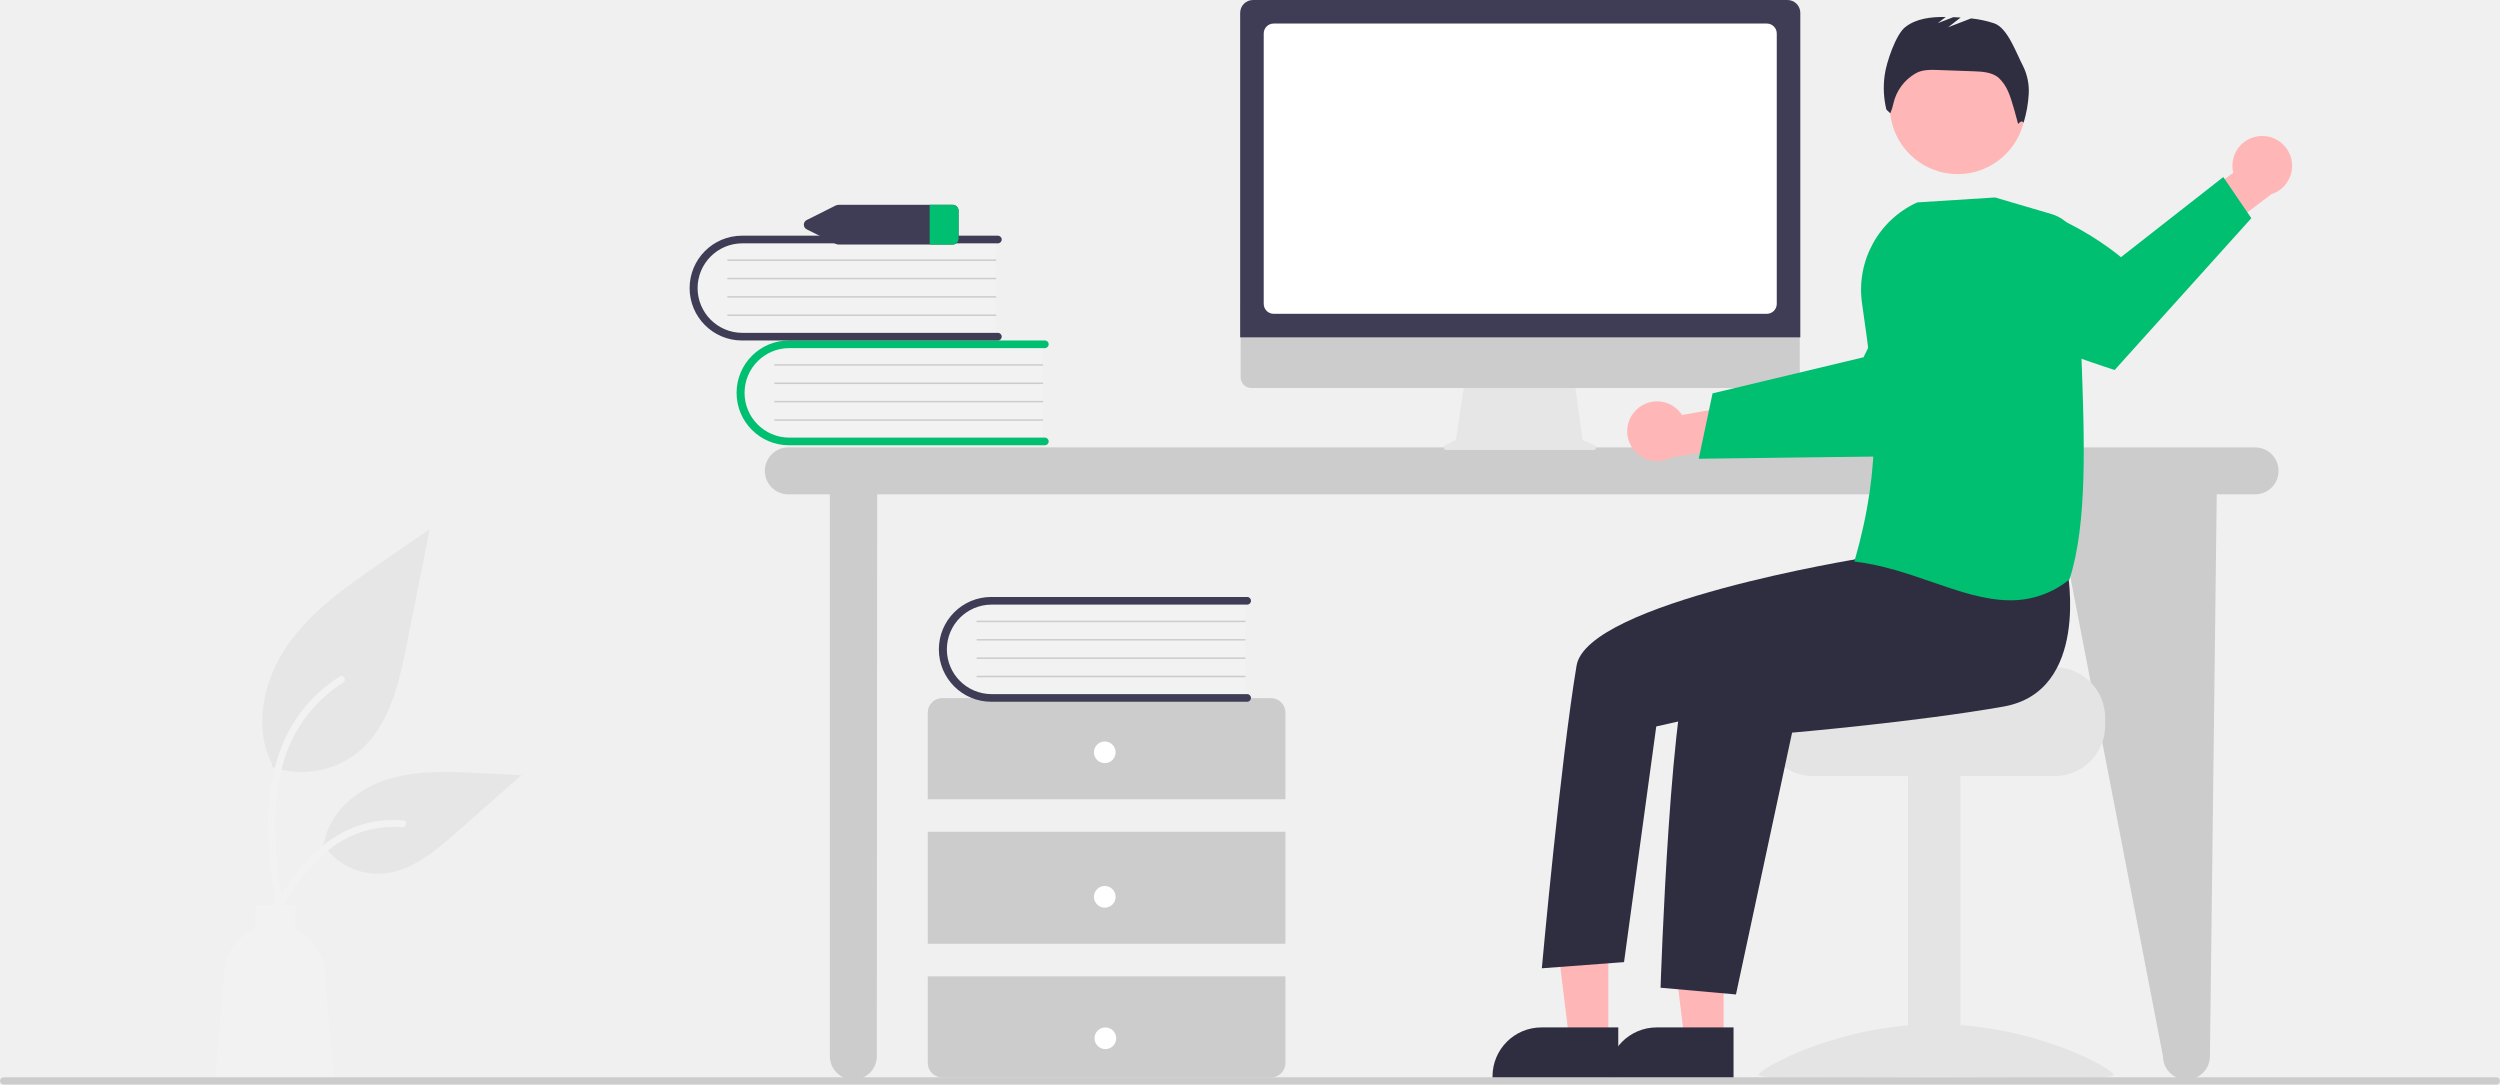
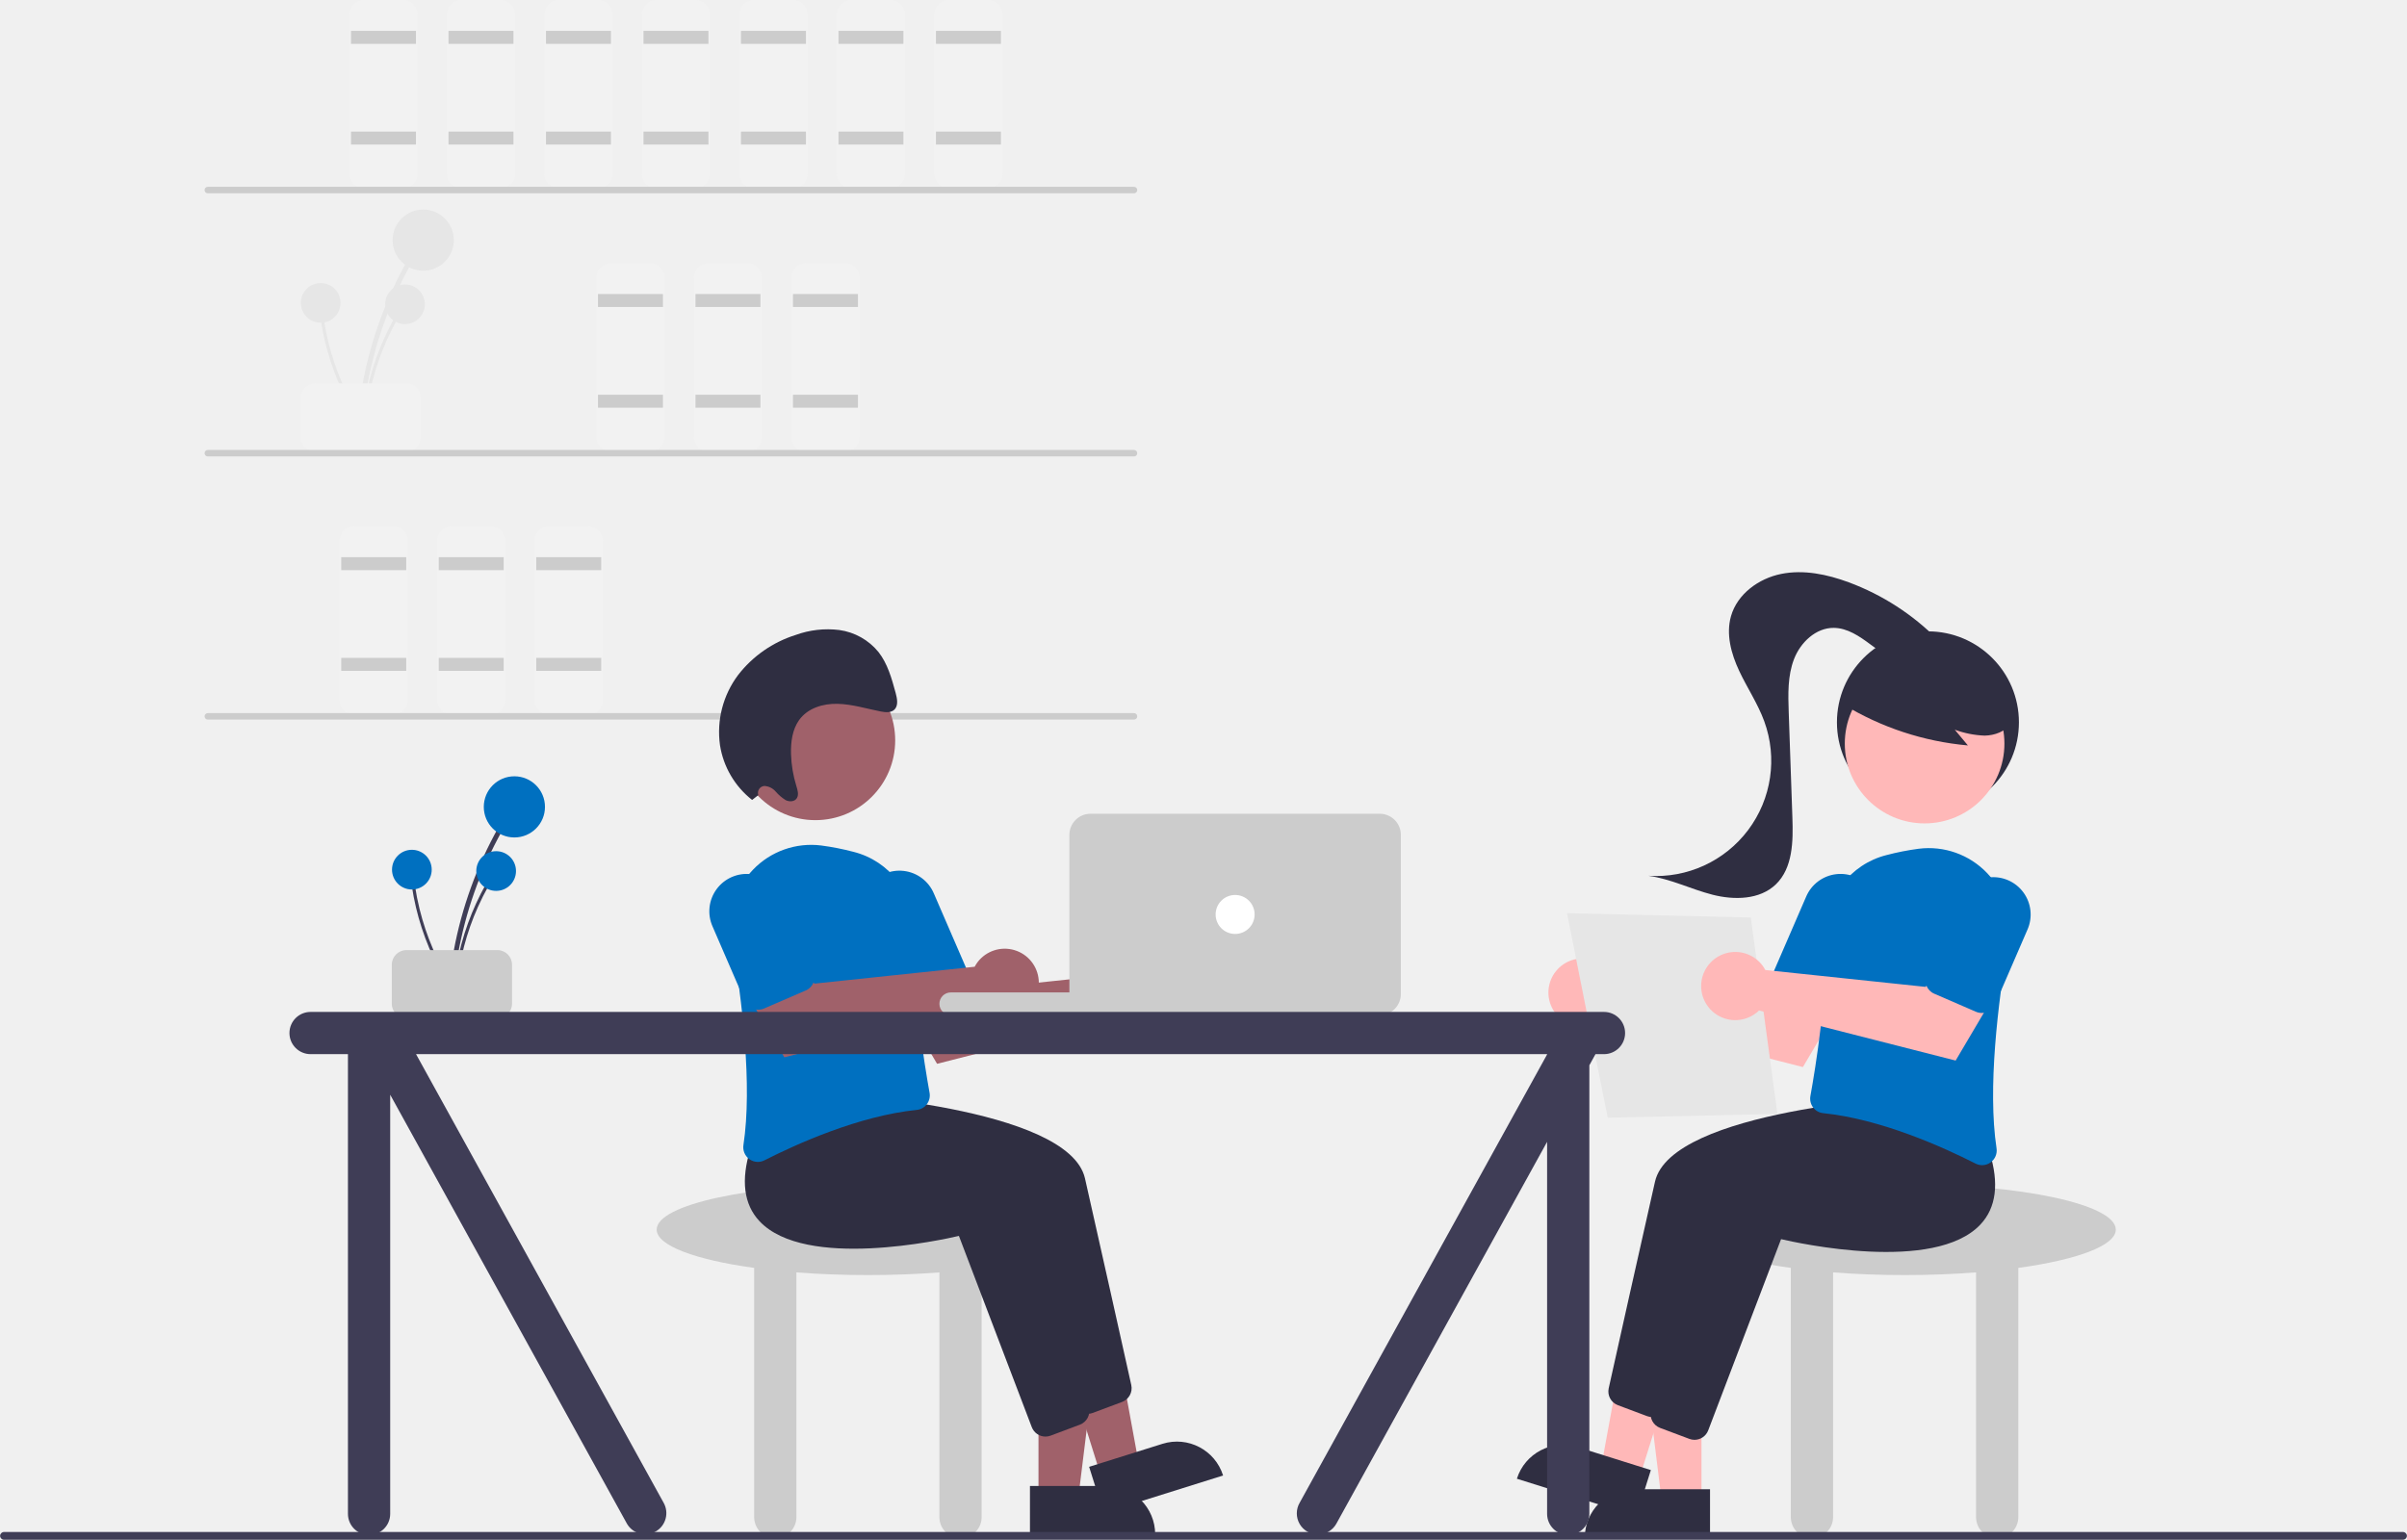
- <svg xmlns="http://www.w3.org/2000/svg" id="b19d21a7-7bc0-44bd-ab2a-ad7473c6bec7" data-name="Layer 1" width="979.327" height="424.837" viewBox="0 0 979.327 424.837">
-   <path d="M993.718,412.839H419.142a9.199,9.199,0,0,0,0,18.398H435.417V651.303a9.199,9.199,0,0,0,18.398,0l.14-220.065h461.156l42.52,220.065a9.199,9.199,0,1,0,18.398,0l2.676-220.065h15.014a9.199,9.199,0,0,0,0-18.398Z" transform="translate(-110.3366 -237.5817)" fill="#ccc" />
-   <path d="M518.737,371.85v38.955H421.141a19.489,19.489,0,1,1-1.355-38.955q.677-.024,1.355,0Z" transform="translate(-110.3366 -237.5817)" fill="#f2f2f2" />
-   <path d="M521.134,410.506a1.499,1.499,0,0,1-1.498,1.498H419.403a20.526,20.526,0,0,1,0-41.052H519.636a1.498,1.498,0,1,1,0,2.997H419.403a17.53,17.53,0,0,0,0,35.059H519.636A1.499,1.499,0,0,1,521.134,410.506Z" transform="translate(-110.3366 -237.5817)" fill="#01bf71" />
-   <path d="M518.737,380.84H413.859a.3.3,0,0,1-.006-.599H518.737a.3.3,0,0,1,0,.599Z" transform="translate(-110.3366 -237.5817)" fill="#ccc" />
-   <path d="M518.737,388.032H413.859a.3.3,0,0,1-.006-.599H518.737a.3.3,0,0,1,0,.599Z" transform="translate(-110.3366 -237.5817)" fill="#ccc" />
-   <path d="M518.737,395.223H413.859a.3.3,0,0,1-.006-.599H518.737a.3.3,0,0,1,0,.599Z" transform="translate(-110.3366 -237.5817)" fill="#ccc" />
-   <path d="M518.737,402.415H413.859a.3.3,0,0,1-.006-.599H518.737a.3.3,0,0,1,0,.599Z" transform="translate(-110.3366 -237.5817)" fill="#ccc" />
-   <path d="M500.339,330.809v38.955H402.743a19.489,19.489,0,0,1-1.355-38.955q.677-.024,1.355,0Z" transform="translate(-110.3366 -237.5817)" fill="#f2f2f2" />
-   <path d="M502.737,369.464a1.499,1.499,0,0,1-1.498,1.498H401.005a20.526,20.526,0,0,1,0-41.052H501.239a1.498,1.498,0,1,1,0,2.997H401.005a17.53,17.53,0,0,0,0,35.059H501.239A1.499,1.499,0,0,1,502.737,369.464Z" transform="translate(-110.3366 -237.5817)" fill="#3f3d56" />
-   <path d="M500.339,339.799H395.461a.3.3,0,0,1-.006-.599H500.339a.3.3,0,0,1,0,.599Z" transform="translate(-110.3366 -237.5817)" fill="#ccc" />
-   <path d="M500.339,346.991H395.461a.3.3,0,0,1-.006-.599H500.339a.3.3,0,0,1,0,.599Z" transform="translate(-110.3366 -237.5817)" fill="#ccc" />
-   <path d="M500.339,354.182H395.461a.3.3,0,0,1-.006-.599H500.339a.3.3,0,0,1,0,.599Z" transform="translate(-110.3366 -237.5817)" fill="#ccc" />
-   <path d="M500.339,361.374H395.461a.3.3,0,0,1-.006-.599H500.339a.3.3,0,0,1,0,.599Z" transform="translate(-110.3366 -237.5817)" fill="#ccc" />
-   <path d="M613.874,550.683V516.718a5.661,5.661,0,0,0-5.661-5.661H479.428a5.661,5.661,0,0,0-5.661,5.661v33.965Z" transform="translate(-110.3366 -237.5817)" fill="#ccc" />
-   <rect x="363.431" y="325.839" width="140.106" height="43.872" fill="#ccc" />
-   <path d="M473.768,620.029V653.994a5.661,5.661,0,0,0,5.661,5.661H608.213a5.661,5.661,0,0,0,5.661-5.661V620.029Z" transform="translate(-110.3366 -237.5817)" fill="#ccc" />
-   <circle cx="432.776" cy="294.704" r="4.246" fill="#fff" />
-   <circle cx="432.776" cy="351.312" r="4.246" fill="#fff" />
-   <circle cx="433.004" cy="406.722" r="4.246" fill="#fff" />
-   <path d="M597.989,472.331v38.955H500.393a19.489,19.489,0,0,1-1.356-38.955q.678-.024,1.356,0Z" transform="translate(-110.3366 -237.5817)" fill="#f2f2f2" />
-   <path d="M600.386,510.986a1.499,1.499,0,0,1-1.498,1.498H498.655a20.526,20.526,0,0,1-.025-41.052H598.888a1.498,1.498,0,1,1,0,2.997H498.655a17.53,17.53,0,0,0,0,35.059H598.888A1.499,1.499,0,0,1,600.386,510.986Z" transform="translate(-110.3366 -237.5817)" fill="#3f3d56" />
-   <path d="M597.989,481.32H493.111a.3.3,0,0,1-.006-.599H597.989a.3.3,0,0,1,0,.599Z" transform="translate(-110.3366 -237.5817)" fill="#ccc" />
-   <path d="M597.989,488.512H493.111a.3.3,0,0,1-.006-.599H597.989a.3.3,0,0,1,0,.599Z" transform="translate(-110.3366 -237.5817)" fill="#ccc" />
-   <path d="M597.989,495.703H493.111a.3.3,0,0,1-.006-.599H597.989a.3.3,0,0,1,0,.599Z" transform="translate(-110.3366 -237.5817)" fill="#ccc" />
-   <path d="M597.989,502.895H493.111a.3.3,0,0,1-.006-.599H597.989a.3.3,0,0,1,0,.599Z" transform="translate(-110.3366 -237.5817)" fill="#ccc" />
-   <path d="M483.367,317.814H438.902a2.747,2.747,0,0,0-1.217.283l-11.223,5.618a2.045,2.045,0,0,0,0,3.764l11.223,5.618a2.747,2.747,0,0,0,1.217.283h44.466a2.334,2.334,0,0,0,2.463-2.165v-11.237A2.334,2.334,0,0,0,483.367,317.814Z" transform="translate(-110.3366 -237.5817)" fill="#3f3d56" />
-   <path d="M485.83,319.979v11.237a2.334,2.334,0,0,1-2.463,2.165h-8.859V317.814h8.859A2.334,2.334,0,0,1,485.83,319.979Z" transform="translate(-110.3366 -237.5817)" fill="#01bf71" />
-   <path d="M216.781,537.993a35.34,35.34,0,0,0,34.126-6.011c11.953-10.032,15.7-26.56,18.749-41.864q4.509-22.633,9.019-45.266l-18.882,13.002c-13.579,9.35-27.464,18.999-36.866,32.542S209.421,522.426,216.975,537.08" transform="translate(-110.3366 -237.5817)" fill="#e6e6e6" />
-   <path d="M218.395,592.797c-1.911-13.921-3.876-28.02-2.536-42.09,1.191-12.496,5.003-24.7,12.764-34.707a57.736,57.736,0,0,1,14.813-13.423c1.481-.935,2.845,1.413,1.37,2.343a54.888,54.888,0,0,0-21.711,26.196c-4.727,12.023-5.486,25.128-4.671,37.9.493,7.723,1.537,15.396,2.589,23.059a1.406,1.406,0,0,1-.948,1.669,1.365,1.365,0,0,1-1.669-.948Z" transform="translate(-110.3366 -237.5817)" fill="#f2f2f2" />
-   <path d="M236.802,568.164a26.014,26.014,0,0,0,22.666,11.699c11.474-.545,21.04-8.553,29.651-16.156l25.47-22.488-16.857-.807c-12.122-.58-24.557-1.121-36.104,2.617s-22.195,12.735-24.306,24.686" transform="translate(-110.3366 -237.5817)" fill="#e6e6e6" />
-   <path d="M212.994,600.8c9.199-16.276,19.868-34.365,38.933-40.147A43.445,43.445,0,0,1,268.302,558.962c1.739.15,1.304,2.83-.431,2.68a40.361,40.361,0,0,0-26.133,6.914c-7.369,5.016-13.106,11.988-17.962,19.383-2.974,4.529-5.639,9.251-8.303,13.966-.852,1.507-3.341.419-2.479-1.105Z" transform="translate(-110.3366 -237.5817)" fill="#f2f2f2" />
-   <path d="M198.255,617.932a19.698,19.698,0,0,1,12.071-16.498v-9.41h15.782v9.706a19.688,19.688,0,0,1,11.414,16.202l3.711,43.138H194.544Z" transform="translate(-110.3366 -237.5817)" fill="#f2f2f2" />
-   <path d="M734.973,411.955l-4.695-1.977-3.221-23.536h-42.889l-3.491,23.439-4.2,2.1a.997.997,0,0,0,.446,1.89h57.663A.997.997,0,0,0,734.973,411.955Z" transform="translate(-110.3366 -237.5817)" fill="#e6e6e6" />
-   <path d="M811.19,389.574H600.507a4.174,4.174,0,0,1-4.165-4.174V355.691H815.354V385.4A4.174,4.174,0,0,1,811.19,389.574Z" transform="translate(-110.3366 -237.5817)" fill="#ccc" />
-   <path d="M815.575,369.732H596.15V242.613a5.037,5.037,0,0,1,5.032-5.032h209.361a5.038,5.038,0,0,1,5.032,5.032Z" transform="translate(-110.3366 -237.5817)" fill="#3f3d56" />
-   <path d="M802.469,360.506h-193.214a3.883,3.883,0,0,1-3.879-3.879V250.687a3.884,3.884,0,0,1,3.879-3.879h193.214a3.884,3.884,0,0,1,3.879,3.879V356.627A3.883,3.883,0,0,1,802.469,360.506Z" transform="translate(-110.3366 -237.5817)" fill="#fff" />
-   <path d="M751.58,397.887a11.616,11.616,0,0,1,17.666,2.272l26.134-4.646,6.697,15.193-36.999,6.043a11.679,11.679,0,0,1-13.499-18.862Z" transform="translate(-110.3366 -237.5817)" fill="#ffb6b6" />
-   <path d="M775.776,417.286l27.246-.34,3.449-.047,55.433-.698s15.053-14.361,28.161-29.146l-1.837-13.288A54.292,54.292,0,0,0,870.023,340.152C851.25,352.696,840.363,377.526,840.363,377.526l-34.37,8.221-3.438.822-21.356,5.103Z" transform="translate(-110.3366 -237.5817)" fill="#01bf71" />
-   <path d="M915.25,498.962H864.392c0,2.179-55.594,3.948-55.594,3.948a20.309,20.309,0,0,0-3.332,3.158,19.597,19.597,0,0,0-4.58,12.633v3.158a19.746,19.746,0,0,0,19.739,19.739h94.625a19.756,19.756,0,0,0,19.739-19.739v-3.158A19.766,19.766,0,0,0,915.25,498.962Z" transform="translate(-110.3366 -237.5817)" fill="#e4e4e4" />
-   <rect x="747.402" y="303.231" width="20.528" height="118.49" fill="#e4e4e4" />
-   <path d="M799.312,658.581c0,2.218,31.107.858,69.48.858s69.48,1.36,69.48-.858-31.107-19.807-69.48-19.807S799.312,656.363,799.312,658.581Z" transform="translate(-110.3366 -237.5817)" fill="#e4e4e4" />
-   <polygon points="675.186 407.461 659.908 407.46 652.64 348.531 675.188 348.532 675.186 407.461" fill="#ffb6b6" />
-   <path d="M789.419,659.852l-49.262-.002v-.623a19.175,19.175,0,0,1,19.174-19.174h.001l30.088.001Z" transform="translate(-110.3366 -237.5817)" fill="#2f2e41" />
-   <polygon points="630.031 407.461 614.753 407.46 607.485 348.531 630.033 348.532 630.031 407.461" fill="#ffb6b6" />
-   <path d="M744.264,659.852l-49.262-.002v-.623a19.175,19.175,0,0,1,19.174-19.174h.001l30.088.001Z" transform="translate(-110.3366 -237.5817)" fill="#2f2e41" />
-   <circle cx="766.887" cy="41.636" r="26.564" fill="#ffb6b6" />
-   <path d="M920.217,461.224s8.913,47.131-25,53.132-82.866,10.22-82.866,10.22L790.367,627.143l-29.534-2.637s3.928-123.467,13.588-133.127,70.712-38.583,70.712-38.583Z" transform="translate(-110.3366 -237.5817)" fill="#2f2e41" />
-   <path d="M853.983,441.471,839.151,456.351s-107.094,17.25-111.226,41.985c-6.237,37.344-13.605,118.552-13.605,118.552l32.199-2.415,12.626-92.311,51.518-11.719L869.277,478.5Z" transform="translate(-110.3366 -237.5817)" fill="#2f2e41" />
-   <path d="M902.785,263.361c-2.622-4.948-5.954-14.808-11.247-16.637a42.077,42.077,0,0,0-9.058-1.93l-8.996,3.46,4.896-3.808q-1.43-.085-2.858-.139l-6.07,2.335,3.105-2.415c-5.659-.058-11.5.53-15.885,3.975-3.738,2.937-7.442,14.062-8.041,18.778a35.917,35.917,0,0,0,.66,13.531l1.537,1.462a18.859,18.859,0,0,0,1.206-3.839,18.181,18.181,0,0,1,8.703-11.806l.084-.047c2.578-1.451,5.707-1.384,8.663-1.278l14.042.505c3.378.122,7.016.335,9.65,2.454a15.888,15.888,0,0,1,3.858,5.589c1.309,2.641,3.866,12.604,3.866,12.604s1.447-1.881,2.14-.481a48.398,48.398,0,0,0,2.014-11.233A22.009,22.009,0,0,0,902.785,263.361Z" transform="translate(-110.3366 -237.5817)" fill="#2f2e41" />
-   <path d="M995.694,290.883A11.616,11.616,0,0,0,985.181,305.261l-21.361,15.757,6.41,15.317,29.854-22.676a11.679,11.679,0,0,0-4.389-22.776Z" transform="translate(-110.3366 -237.5817)" fill="#ffb6b6" />
-   <path d="M992.256,323.052l-53.551,59.474s-25.609-8.198-45.415-17.086l-8.898-27.328a54.343,54.343,0,0,1-2.601-19.664c27.456-7.306,59.391,19.879,59.391,19.879l40.085-31.399Z" transform="translate(-110.3366 -237.5817)" fill="#01bf71" />
-   <path d="M867.301,465.617c-9.554-3.3-19.433-6.713-30.089-7.994l-.458-.055.126-.443c11.031-38.731,8.278-63.507,2.872-100.723a37.591,37.591,0,0,1,21.548-39.501l.065-.03,30.434-1.934.069-.004,22.134,6.51a15.183,15.183,0,0,1,10.867,14.831c-.24,12.239.269,25.904.807,40.371,1.208,32.456,2.457,66.016-4.63,87.792l-.037.114-.095.074a36.099,36.099,0,0,1-23.081,8.108C887.901,472.732,877.762,469.23,867.301,465.617Z" transform="translate(-110.3366 -237.5817)" fill="#01bf71" />
-   <path d="M1088.248,662.418H111.752a1.415,1.415,0,1,1,0-2.83h976.496a1.415,1.415,0,1,1,0,2.83Z" transform="translate(-110.3366 -237.5817)" fill="#ccc" />
+ <svg xmlns="http://www.w3.org/2000/svg" id="b959f442-9ede-455f-a827-2b42a560702a" data-name="Layer 1" width="740.675" height="473.949" viewBox="0 0 740.675 473.949">
+   <path d="M341.173,342.449a122.042,122.042,0,0,1,10.101-38.517q2.28-5.092,5.018-9.961a.744.744,0,0,0-1.284-.75,123.728,123.728,0,0,0-13.768,37.982q-1.034,5.584-1.554,11.246c-.088.952,1.399.946,1.486,0Z" transform="translate(-229.6623 -213.0257)" fill="#e6e6e6" />
+   <circle cx="130.23" cy="73.914" r="9.414" fill="#e6e6e6" />
+   <path d="M342.136,342.699a79.174,79.174,0,0,1,6.553-24.988q1.479-3.304,3.255-6.462a.483.483,0,0,0-.833-.487,80.268,80.268,0,0,0-8.932,24.641q-.671,3.622-1.008,7.296c-.057.618.908.614.964,0Z" transform="translate(-229.6623 -213.0257)" fill="#e6e6e6" />
+   <circle cx="124.618" cy="93.662" r="6.108" fill="#e6e6e6" />
+   <path d="M340.919,342.122a79.174,79.174,0,0,1-10.202-23.733q-.866-3.515-1.408-7.097a.483.483,0,0,0-.956.128,80.269,80.269,0,0,0,8.113,24.922q1.699,3.269,3.693,6.373c.335.522,1.093-.074.76-.593Z" transform="translate(-229.6623 -213.0257)" fill="#e6e6e6" />
+   <circle cx="98.683" cy="93.233" r="6.108" fill="#e6e6e6" />
+   <path d="M322.169,347.526v-12a4.505,4.505,0,0,1,4.5-4.5h28a4.505,4.505,0,0,1,4.5,4.5v12a4.505,4.505,0,0,1-4.5,4.5h-28A4.505,4.505,0,0,1,322.169,347.526Z" transform="translate(-229.6623 -213.0257)" fill="#f2f2f2" style="isolation:isolate" />
+   <path d="M353.669,271.026h-12a4.505,4.505,0,0,1-4.5-4.5v-49a4.505,4.505,0,0,1,4.5-4.5h12a4.505,4.505,0,0,1,4.5,4.5v49A4.505,4.505,0,0,1,353.669,271.026Z" transform="translate(-229.6623 -213.0257)" fill="#f2f2f2" style="isolation:isolate" />
+   <rect x="108.007" y="9.5" width="20" height="4" fill="#ccc" />
+   <rect x="108.007" y="40.5" width="20" height="4" fill="#ccc" />
+   <path d="M383.669,271.026h-12a4.505,4.505,0,0,1-4.5-4.5v-49a4.505,4.505,0,0,1,4.5-4.5h12a4.505,4.505,0,0,1,4.5,4.5v49A4.505,4.505,0,0,1,383.669,271.026Z" transform="translate(-229.6623 -213.0257)" fill="#f2f2f2" style="isolation:isolate" />
+   <rect x="138.007" y="9.5" width="20" height="4" fill="#ccc" />
+   <rect x="138.007" y="40.5" width="20" height="4" fill="#ccc" />
+   <path d="M413.669,271.026h-12a4.505,4.505,0,0,1-4.5-4.5v-49a4.505,4.505,0,0,1,4.5-4.5h12a4.505,4.505,0,0,1,4.5,4.5v49A4.505,4.505,0,0,1,413.669,271.026Z" transform="translate(-229.6623 -213.0257)" fill="#f2f2f2" style="isolation:isolate" />
+   <rect x="168.007" y="9.5" width="20" height="4" fill="#ccc" />
+   <rect x="168.007" y="40.5" width="20" height="4" fill="#ccc" />
+   <path d="M429.669,352.026h-12a4.505,4.505,0,0,1-4.5-4.5v-49a4.505,4.505,0,0,1,4.5-4.5h12a4.505,4.505,0,0,1,4.5,4.5v49A4.505,4.505,0,0,1,429.669,352.026Z" transform="translate(-229.6623 -213.0257)" fill="#f2f2f2" style="isolation:isolate" />
+   <rect x="184.007" y="90.5" width="20" height="4" fill="#ccc" />
+   <rect x="184.007" y="121.5" width="20" height="4" fill="#ccc" />
+   <path d="M459.669,352.026h-12a4.505,4.505,0,0,1-4.5-4.5v-49a4.505,4.505,0,0,1,4.5-4.5h12a4.505,4.505,0,0,1,4.5,4.5v49A4.505,4.505,0,0,1,459.669,352.026Z" transform="translate(-229.6623 -213.0257)" fill="#f2f2f2" style="isolation:isolate" />
+   <rect x="214.007" y="90.5" width="20" height="4" fill="#ccc" />
+   <rect x="214.007" y="121.5" width="20" height="4" fill="#ccc" />
+   <path d="M489.669,352.026h-12a4.505,4.505,0,0,1-4.5-4.5v-49a4.505,4.505,0,0,1,4.5-4.5h12a4.505,4.505,0,0,1,4.5,4.5v49A4.505,4.505,0,0,1,489.669,352.026Z" transform="translate(-229.6623 -213.0257)" fill="#f2f2f2" style="isolation:isolate" />
+   <rect x="244.007" y="90.5" width="20" height="4" fill="#ccc" />
+   <rect x="244.007" y="121.5" width="20" height="4" fill="#ccc" />
+   <path d="M350.669,433.026h-12a4.505,4.505,0,0,1-4.5-4.5v-49a4.505,4.505,0,0,1,4.5-4.5h12a4.505,4.505,0,0,1,4.5,4.5v49A4.505,4.505,0,0,1,350.669,433.026Z" transform="translate(-229.6623 -213.0257)" fill="#f2f2f2" style="isolation:isolate" />
+   <rect x="105.007" y="171.5" width="20" height="4" fill="#ccc" />
+   <rect x="105.007" y="202.5" width="20" height="4" fill="#ccc" />
+   <path d="M380.669,433.026h-12a4.505,4.505,0,0,1-4.5-4.5v-49a4.505,4.505,0,0,1,4.5-4.5h12a4.505,4.505,0,0,1,4.5,4.5v49A4.505,4.505,0,0,1,380.669,433.026Z" transform="translate(-229.6623 -213.0257)" fill="#f2f2f2" style="isolation:isolate" />
+   <rect x="135.007" y="171.5" width="20" height="4" fill="#ccc" />
+   <rect x="135.007" y="202.5" width="20" height="4" fill="#ccc" />
+   <path d="M410.669,433.026h-12a4.505,4.505,0,0,1-4.5-4.5v-49a4.505,4.505,0,0,1,4.5-4.5h12a4.505,4.505,0,0,1,4.5,4.5v49A4.505,4.505,0,0,1,410.669,433.026Z" transform="translate(-229.6623 -213.0257)" fill="#f2f2f2" style="isolation:isolate" />
+   <rect x="165.007" y="171.5" width="20" height="4" fill="#ccc" />
+   <rect x="165.007" y="202.5" width="20" height="4" fill="#ccc" />
+   <path d="M443.669,271.026h-12a4.505,4.505,0,0,1-4.5-4.5v-49a4.505,4.505,0,0,1,4.5-4.5h12a4.505,4.505,0,0,1,4.5,4.5v49A4.505,4.505,0,0,1,443.669,271.026Z" transform="translate(-229.6623 -213.0257)" fill="#f2f2f2" style="isolation:isolate" />
+   <rect x="198.007" y="9.5" width="20" height="4" fill="#ccc" />
+   <rect x="198.007" y="40.5" width="20" height="4" fill="#ccc" />
+   <path d="M473.669,271.026h-12a4.505,4.505,0,0,1-4.5-4.5v-49a4.505,4.505,0,0,1,4.5-4.5h12a4.505,4.505,0,0,1,4.5,4.5v49A4.505,4.505,0,0,1,473.669,271.026Z" transform="translate(-229.6623 -213.0257)" fill="#f2f2f2" style="isolation:isolate" />
+   <rect x="228.007" y="9.5" width="20" height="4" fill="#ccc" />
+   <rect x="228.007" y="40.5" width="20" height="4" fill="#ccc" />
+   <path d="M503.669,271.026h-12a4.505,4.505,0,0,1-4.5-4.5v-49a4.505,4.505,0,0,1,4.5-4.5h12a4.505,4.505,0,0,1,4.5,4.5v49A4.505,4.505,0,0,1,503.669,271.026Z" transform="translate(-229.6623 -213.0257)" fill="#f2f2f2" style="isolation:isolate" />
+   <rect x="258.007" y="9.5" width="20" height="4" fill="#ccc" />
+   <rect x="258.007" y="40.5" width="20" height="4" fill="#ccc" />
+   <path d="M533.669,271.026h-12a4.505,4.505,0,0,1-4.5-4.5v-49a4.505,4.505,0,0,1,4.5-4.5h12a4.505,4.505,0,0,1,4.5,4.5v49A4.505,4.505,0,0,1,533.669,271.026Z" transform="translate(-229.6623 -213.0257)" fill="#f2f2f2" style="isolation:isolate" />
+   <rect x="288.007" y="9.5" width="20" height="4" fill="#ccc" />
+   <rect x="288.007" y="40.5" width="20" height="4" fill="#ccc" />
+   <path d="M578.61,272.526h-285a1,1,0,0,1,0-2h285a1,1,0,0,1,0,2Z" transform="translate(-229.6623 -213.0257)" fill="#ccc" />
+   <path d="M578.61,353.526h-285a1,1,0,0,1,0-2h285a1,1,0,0,1,0,2Z" transform="translate(-229.6623 -213.0257)" fill="#ccc" />
+   <path d="M578.61,434.526h-285a1,1,0,0,1,0-2h285a1,1,0,0,1,0,2Z" transform="translate(-229.6623 -213.0257)" fill="#ccc" />
+   <path d="M561.732,591.508c0-7.732-29.102-14-65-14s-65,6.268-65,14c0,4.955,11.964,9.306,30,11.794V680.008a6.5,6.5,0,0,0,13,0V604.684c6.872.532,14.277.824,22,.824s15.128-.292,22-.824v75.324a6.5,6.5,0,0,0,13,0V603.302C549.768,600.814,561.732,596.463,561.732,591.508Z" transform="translate(-229.6623 -213.0257)" fill="#ccc" />
+   <polygon points="319.563 460.906 331.823 460.906 337.655 413.618 319.561 413.618 319.563 460.906" fill="#a0616a" />
+   <path d="M546.598,670.428h38.531a0,0,0,0,1,0,0v14.887a0,0,0,0,1,0,0H561.485a14.887,14.887,0,0,1-14.887-14.887v0A0,0,0,0,1,546.598,670.428Z" transform="translate(902.0962 1142.692) rotate(179.9974)" fill="#2f2e41" />
+   <polygon points="338.701 454.064 350.398 450.393 341.806 403.528 324.542 408.945 338.701 454.064" fill="#a0616a" />
+   <path d="M566.152,658.424h38.531a0,0,0,0,1,0,0v14.887a0,0,0,0,1,0,0H581.039a14.887,14.887,0,0,1-14.887-14.887v0A0,0,0,0,1,566.152,658.424Z" transform="translate(1113.688 912.876) rotate(162.5774)" fill="#2f2e41" />
+   <path d="M560.161,645.324l-22.427-58.871c-5.031,1.182-47.227,10.519-61.359-4.528-4.843-5.157-5.788-12.629-2.808-22.208l8.248-10.364.256.014c3.118.164,76.435,4.273,81.461,26.389,4.238,18.645,11.977,53.405,14.247,63.615a4.516,4.516,0,0,1-2.814,5.184l-9.019,3.382a4.462,4.462,0,0,1-1.572.286A4.513,4.513,0,0,1,560.161,645.324Z" transform="translate(-229.6623 -213.0257)" fill="#2f2e41" />
+   <path d="M547.161,652.324l-22.427-58.871c-5.032,1.182-47.227,10.518-61.359-4.528-4.843-5.157-5.788-12.629-2.808-22.208l8.248-10.364.256.014c3.118.164,76.435,4.273,81.461,26.389,4.238,18.645,11.977,53.405,14.247,63.615a4.516,4.516,0,0,1-2.814,5.184l-9.019,3.382a4.462,4.462,0,0,1-1.572.286A4.513,4.513,0,0,1,547.161,652.324Z" transform="translate(-229.6623 -213.0257)" fill="#2f2e41" />
+   <path d="M577.469,511.202a10.527,10.527,0,0,0-.885,1.402l-49.32,5.196-7.1-9.734-16.091,8.794,13.944,23.621,60.487-15.423a10.496,10.496,0,1,0-1.036-13.857Z" transform="translate(-229.6623 -213.0257)" fill="#a0616a" />
+   <path d="M460.25,569.825a4.507,4.507,0,0,1-1.819-4.349c2.782-18.343-.419-44.619-3.595-63.433a24.795,24.795,0,0,1,27.559-28.762,79.865,79.865,0,0,1,9.913,1.954h0a24.596,24.596,0,0,1,18.582,24.468c-.475,18.154,3.211,40.806,4.818,49.701a4.519,4.519,0,0,1-.834,3.511,4.392,4.392,0,0,1-3.095,1.75c-17.808,1.817-37.012,10.502-46.875,15.517a4.501,4.501,0,0,1-2.05.501A4.429,4.429,0,0,1,460.25,569.825Z" transform="translate(-229.6623 -213.0257)" fill="#0070c0" />
+   <path d="M508.321,522.514a4.471,4.471,0,0,1-2.474-2.397l-9.931-22.942a11.5,11.5,0,1,1,21.107-9.136l9.932,22.942a4.506,4.506,0,0,1-2.342,5.917l-12.848,5.562a4.469,4.469,0,0,1-3.444.055Z" transform="translate(-229.6623 -213.0257)" fill="#0070c0" />
+   <path d="M530.469,509.202a10.527,10.527,0,0,0-.885,1.402l-49.32,5.196-7.1-9.734-16.091,8.794,13.944,23.621,60.487-15.423a10.496,10.496,0,1,0-1.036-13.857Z" transform="translate(-229.6623 -213.0257)" fill="#a0616a" />
+   <path d="M461.321,523.514a4.471,4.471,0,0,1-2.474-2.397l-9.931-22.942a11.5,11.5,0,1,1,21.107-9.136l9.932,22.942a4.506,4.506,0,0,1-2.342,5.917l-12.848,5.562a4.469,4.469,0,0,1-3.444.055Z" transform="translate(-229.6623 -213.0257)" fill="#0070c0" />
+   <circle cx="250.906" cy="227.891" r="24.561" fill="#a0616a" />
+   <path d="M463.008,457.773a2.135,2.135,0,0,1,1.856-2.819,4.93,4.93,0,0,1,3.476,1.715,13.834,13.834,0,0,0,3.071,2.637c1.188.599,2.8.514,3.477-.628.636-1.072.2-2.508-.185-3.753a36.907,36.907,0,0,1-1.63-9.77c-.111-3.7.411-7.562,2.46-10.448,2.644-3.725,7.371-5.139,11.845-5.036s8.875,1.484,13.307,2.357c1.53.301,3.328.455,4.352-.73,1.088-1.261.688-3.301.226-5.004-1.201-4.417-2.475-8.985-5.265-12.552a18.898,18.898,0,0,0-12.061-6.79,28.938,28.938,0,0,0-13.462,1.528,36.096,36.096,0,0,0-17.683,12.319,29.236,29.236,0,0,0-5.578,21.6,26.667,26.667,0,0,0,9.886,16.855Z" transform="translate(-229.6623 -213.0257)" fill="#2f2e41" />
+   <path d="M369.228,516.902a122.042,122.042,0,0,1,10.101-38.517q2.28-5.092,5.018-9.961a.744.744,0,0,0-1.284-.75,123.728,123.728,0,0,0-13.768,37.982q-1.034,5.584-1.554,11.246c-.088.952,1.399.946,1.486,0Z" transform="translate(-229.6623 -213.0257)" fill="#3f3d56" />
+   <circle cx="158.285" cy="248.368" r="9.414" fill="#0070c0" />
+   <path d="M370.191,517.152a79.174,79.174,0,0,1,6.553-24.988q1.479-3.304,3.255-6.462a.483.483,0,0,0-.833-.487,80.268,80.268,0,0,0-8.932,24.641q-.671,3.622-1.008,7.296c-.057.618.908.614.964,0Z" transform="translate(-229.6623 -213.0257)" fill="#3f3d56" />
+   <circle cx="152.673" cy="268.115" r="6.108" fill="#0070c0" />
+   <path d="M368.974,516.576a79.174,79.174,0,0,1-10.202-23.733q-.866-3.515-1.408-7.097a.483.483,0,0,0-.956.128,80.269,80.269,0,0,0,8.113,24.922q1.699,3.269,3.693,6.373c.335.522,1.093-.074.76-.593Z" transform="translate(-229.6623 -213.0257)" fill="#3f3d56" />
+   <circle cx="126.738" cy="267.687" r="6.108" fill="#0070c0" />
+   <path d="M350.224,521.979v-12a4.505,4.505,0,0,1,4.5-4.5h28a4.505,4.505,0,0,1,4.5,4.5v12a4.505,4.505,0,0,1-4.5,4.5h-28A4.505,4.505,0,0,1,350.224,521.979Z" transform="translate(-229.6623 -213.0257)" fill="#ccc" />
+   <rect x="289.07" y="305.482" width="86" height="7" rx="3.5" fill="#ccc" />
+   <path d="M654.232,525.508h-89a6.507,6.507,0,0,1-6.5-6.5v-49a6.507,6.507,0,0,1,6.5-6.5h89a6.507,6.507,0,0,1,6.5,6.5v49A6.507,6.507,0,0,1,654.232,525.508Z" transform="translate(-229.6623 -213.0257)" fill="#ccc" />
+   <circle cx="380.07" cy="281.482" r="6" fill="#fff" />
+   <path d="M880.732,591.508c0-7.732-29.102-14-65-14s-65,6.268-65,14c0,4.955,11.964,9.306,30,11.794V680.008a6.5,6.5,0,0,0,13,0V604.684c6.872.532,14.277.824,22,.824s15.128-.292,22-.824v75.324a6.5,6.5,0,0,0,13,0V603.302C868.768,600.814,880.732,596.463,880.732,591.508Z" transform="translate(-229.6623 -213.0257)" fill="#ccc" />
+   <circle cx="593.257" cy="222.34" r="28" fill="#2f2e41" />
+   <polygon points="523.577 461.906 511.317 461.906 505.485 414.618 523.579 414.618 523.577 461.906" fill="#ffb8b8" />
+   <path d="M502.56,458.403h23.644a0,0,0,0,1,0,0v14.887a0,0,0,0,1,0,0H487.673a0,0,0,0,1,0,0v0A14.887,14.887,0,0,1,502.56,458.403Z" fill="#2f2e41" />
+   <polygon points="504.439 455.064 492.742 451.393 501.334 404.528 518.598 409.945 504.439 455.064" fill="#ffb8b8" />
+   <path d="M712.668,659.424h23.644a0,0,0,0,1,0,0v14.887a0,0,0,0,1,0,0H697.781a0,0,0,0,1,0,0v0A14.887,14.887,0,0,1,712.668,659.424Z" transform="translate(2.90601 -397.1277) rotate(17.42262)" fill="#2f2e41" />
+   <path d="M738.09,649.222a4.462,4.462,0,0,1-1.572-.286l-9.019-3.382a4.516,4.516,0,0,1-2.814-5.184c2.271-10.21,10.01-44.971,14.247-63.615,5.026-22.115,78.343-26.225,81.461-26.389l.256-.014L828.897,560.717c2.98,9.579,2.036,17.051-2.808,22.208-14.132,15.047-56.327,5.71-61.359,4.528l-22.427,58.871A4.513,4.513,0,0,1,738.09,649.222Z" transform="translate(-229.6623 -213.0257)" fill="#2f2e41" />
+   <path d="M751.09,656.222a4.462,4.462,0,0,1-1.572-.286l-9.019-3.382a4.516,4.516,0,0,1-2.814-5.184c2.271-10.21,10.01-44.971,14.247-63.615,5.026-22.115,78.343-26.225,81.461-26.389l.256-.014L841.897,567.717c2.98,9.579,2.036,17.051-2.808,22.208-14.132,15.046-56.327,5.71-61.359,4.528l-22.427,58.871A4.513,4.513,0,0,1,751.09,656.222Z" transform="translate(-229.6623 -213.0257)" fill="#2f2e41" />
+   <path d="M724.995,512.202a10.526,10.526,0,0,1,.885,1.402l49.32,5.196,7.1-9.734,16.091,8.794-13.944,23.621L723.959,526.059a10.496,10.496,0,1,1,1.036-13.857Z" transform="translate(-229.6623 -213.0257)" fill="#ffb8b8" />
+   <path d="M839.608,571.684a4.501,4.501,0,0,1-2.05-.501c-9.862-5.015-29.066-13.699-46.875-15.517a4.392,4.392,0,0,1-3.095-1.75,4.519,4.519,0,0,1-.834-3.511c1.607-8.896,5.293-31.547,4.818-49.701a24.596,24.596,0,0,1,18.582-24.468h0a79.864,79.864,0,0,1,9.913-1.954,24.795,24.795,0,0,1,27.559,28.762c-3.176,18.813-6.377,45.09-3.595,63.433a4.507,4.507,0,0,1-1.819,4.349A4.429,4.429,0,0,1,839.608,571.684Z" transform="translate(-229.6623 -213.0257)" fill="#0070c0" />
+   <path d="M792.486,523.832a4.496,4.496,0,0,1-1.787-.373l-12.848-5.562a4.506,4.506,0,0,1-2.342-5.917l9.932-22.942a11.5,11.5,0,1,1,21.107,9.136l-9.931,22.942a4.511,4.511,0,0,1-4.131,2.716Z" transform="translate(-229.6623 -213.0257)" fill="#0070c0" />
+   <circle cx="592.234" cy="228.891" r="24.561" fill="#ffb8b8" />
+   <path d="M796.893,429.85A88.591,88.591,0,0,0,835.219,442.478l-4.04-4.841a29.688,29.688,0,0,0,9.171,1.821c3.13-.049,6.41-1.254,8.186-3.832a9.342,9.342,0,0,0,.625-8.63,17.694,17.694,0,0,0-5.566-6.96,33.14,33.14,0,0,0-30.844-5.512,19.806,19.806,0,0,0-9.212,5.909c-2.328,2.872-6.811,5.432-5.619,8.932Z" transform="translate(-229.6623 -213.0257)" fill="#2f2e41" />
+   <path d="M826.026,410.029a75.485,75.485,0,0,0-27.463-17.759c-6.639-2.459-13.865-3.979-20.805-2.582s-13.504,6.198-15.44,13.008c-1.583,5.568.052,11.564,2.509,16.806s5.738,10.102,7.725,15.54a35.468,35.468,0,0,1-35.689,47.562c6.819.914,13.105,4.119,19.771,5.825s14.533,1.59,19.486-3.185c5.241-5.052,5.346-13.267,5.092-20.542l-1.13-32.445c-.192-5.515-.356-11.208,1.633-16.356s6.716-9.656,12.235-9.609c4.183.035,7.884,2.569,11.239,5.068s6.904,5.165,11.071,5.536,8.923-2.711,8.611-6.882" transform="translate(-229.6623 -213.0257)" fill="#2f2e41" />
+   <polygon points="482.197 281.087 538.75 282.422 546.943 342.878 494.716 344.05 482.197 281.087" fill="#e6e6e6" />
+   <path d="M771.995,510.202a10.526,10.526,0,0,1,.885,1.402l49.32,5.196,7.1-9.734,16.091,8.794-13.944,23.621L770.959,524.059a10.496,10.496,0,1,1,1.036-13.857Z" transform="translate(-229.6623 -213.0257)" fill="#ffb8b8" />
+   <path d="M839.486,524.832a4.496,4.496,0,0,1-1.787-.373l-12.848-5.562a4.506,4.506,0,0,1-2.342-5.917l9.932-22.942a11.5,11.5,0,1,1,21.107,9.136l-9.931,22.942a4.511,4.511,0,0,1-4.131,2.716Z" transform="translate(-229.6623 -213.0257)" fill="#0070c0" />
+   <path d="M723.232,524.508h-398a6.5,6.5,0,1,0,0,13h11.5v141.5a6.5,6.5,0,0,0,13,0V549.998l72.871,132.078a6.5,6.5,0,0,0,11.258-6.5L357.686,537.508H705.732v.084l-76.129,137.984a6.5,6.5,0,1,0,11.258,6.5l64.871-117.578V679.008a6.5,6.5,0,0,0,13,0V540.935l1.891-3.427h2.609a6.5,6.5,0,0,0,0-13Z" transform="translate(-229.6623 -213.0257)" fill="#3f3d56" />
+   <path d="M969.147,686.974H230.853a1.191,1.191,0,0,1,0-2.381H969.147a1.191,1.191,0,0,1,0,2.381Z" transform="translate(-229.6623 -213.0257)" fill="#3f3d56" />
</svg>
